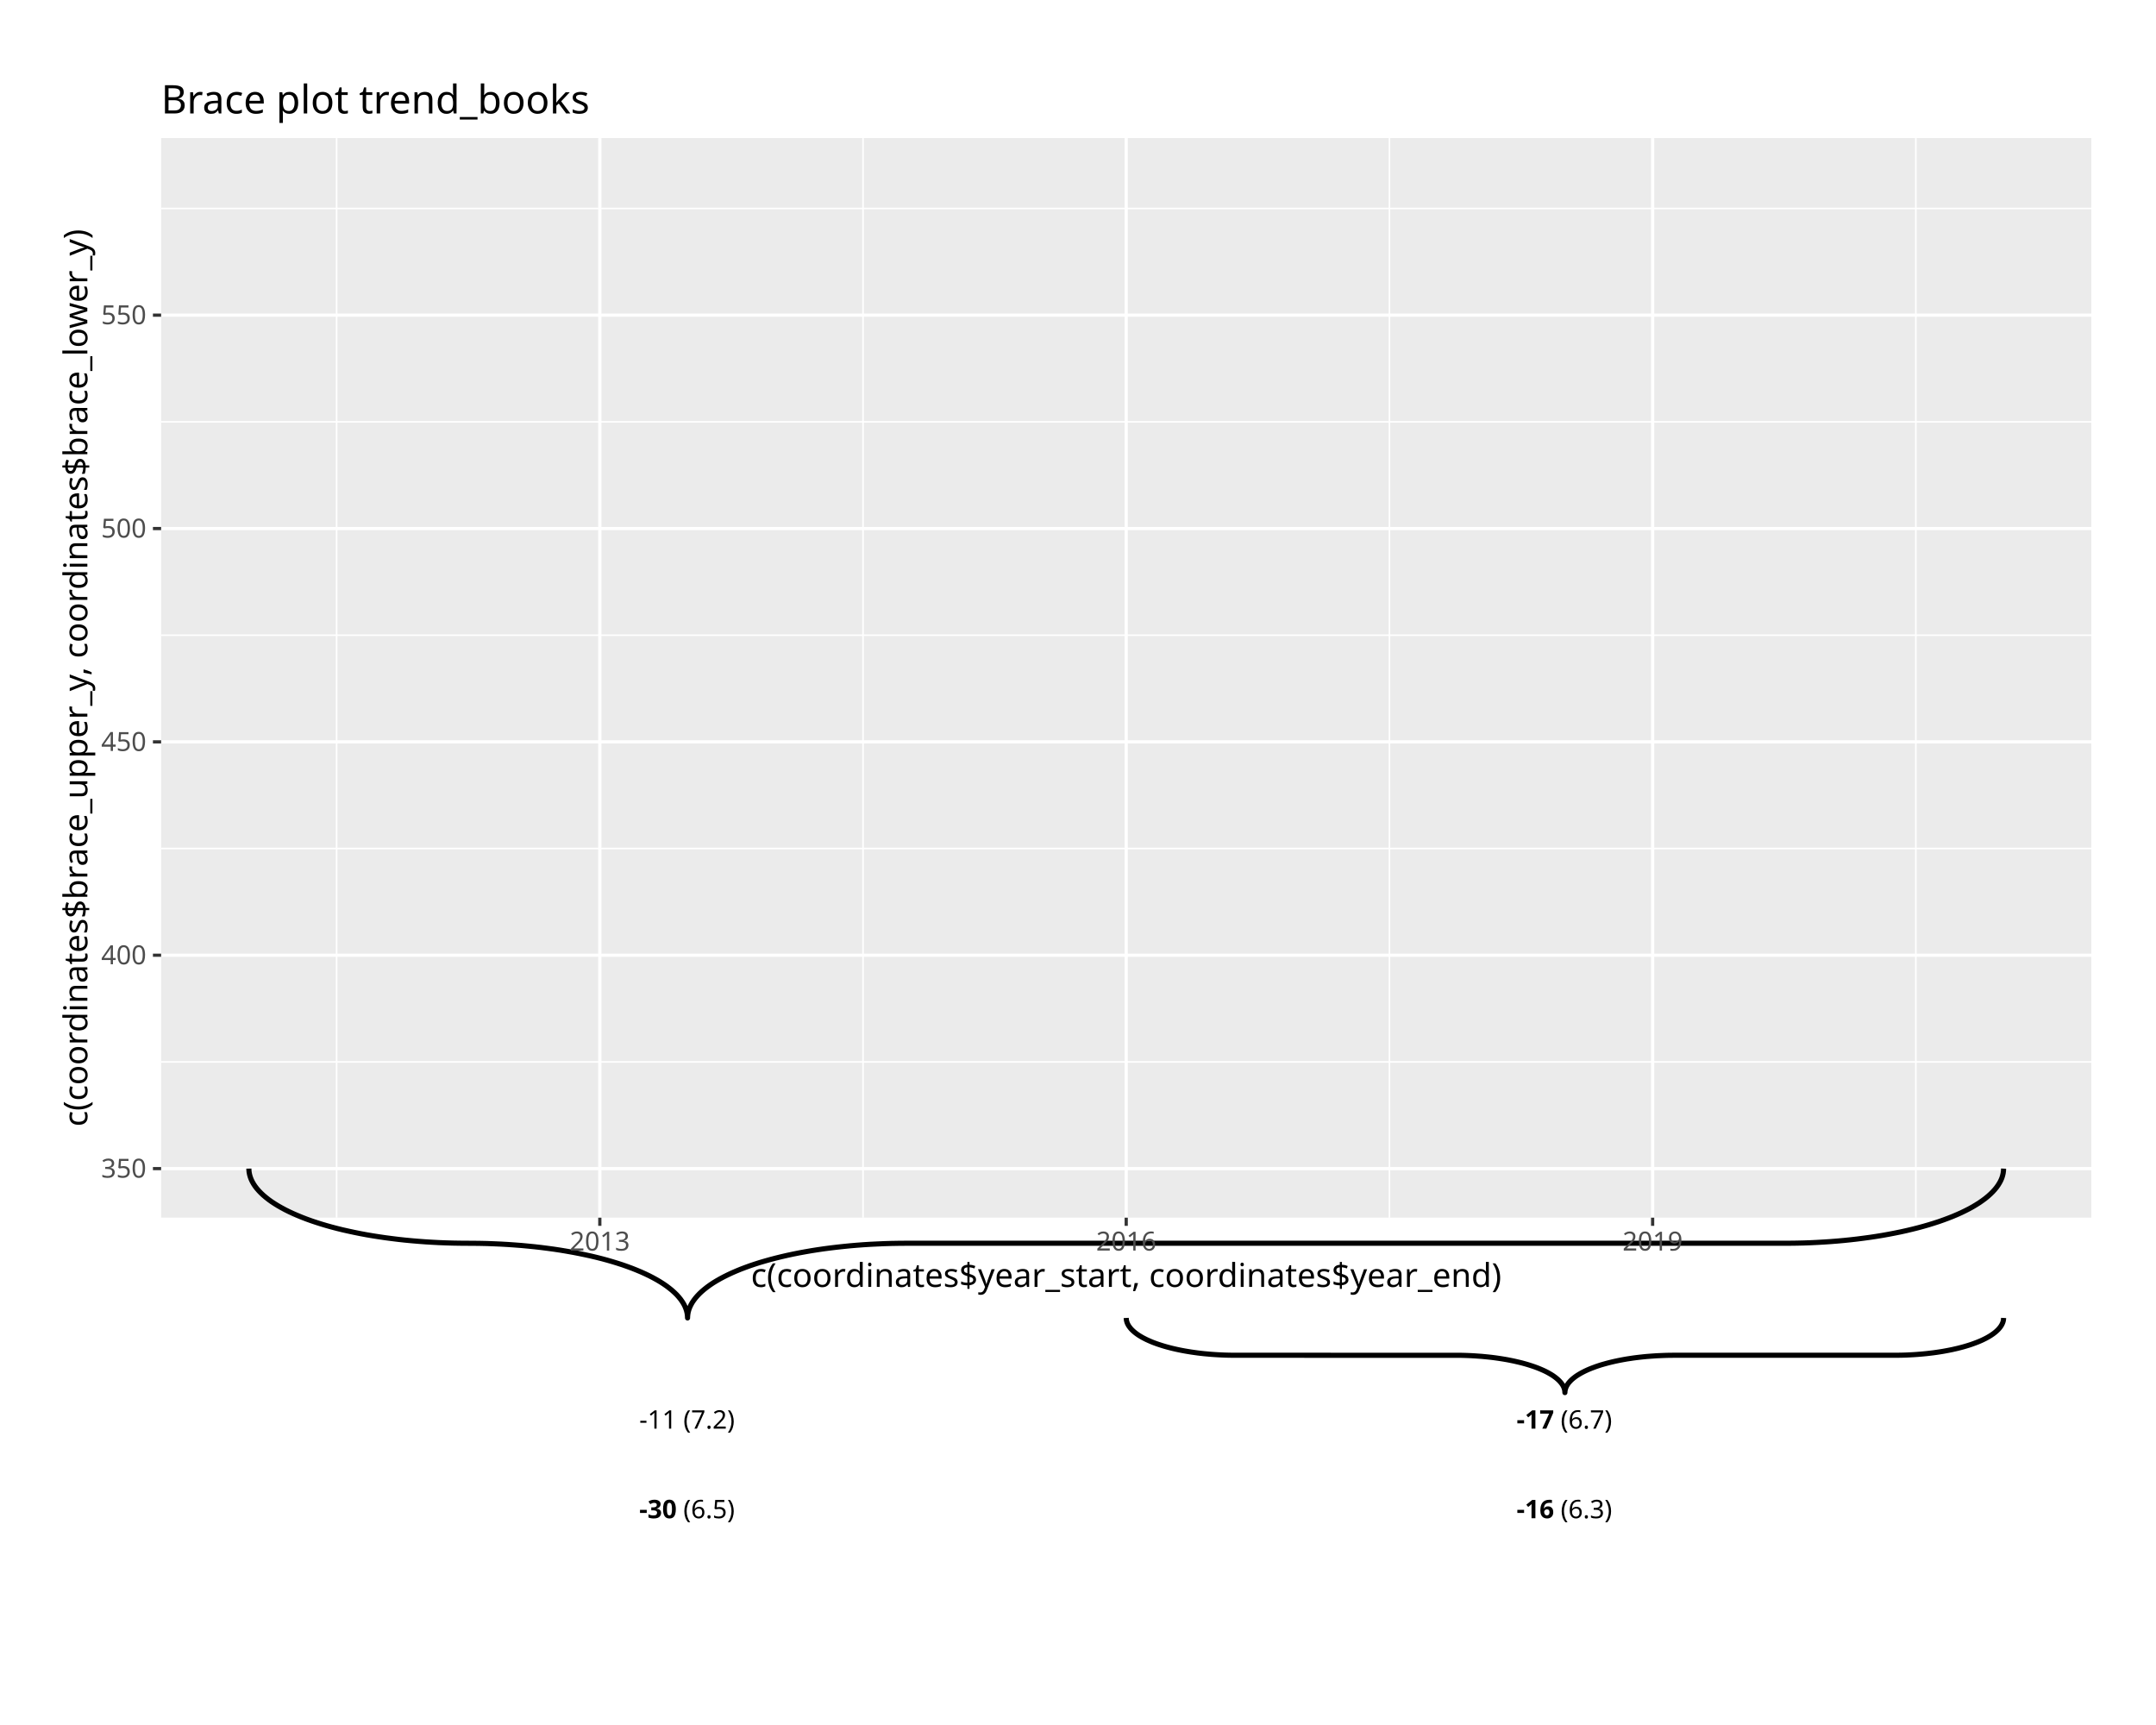
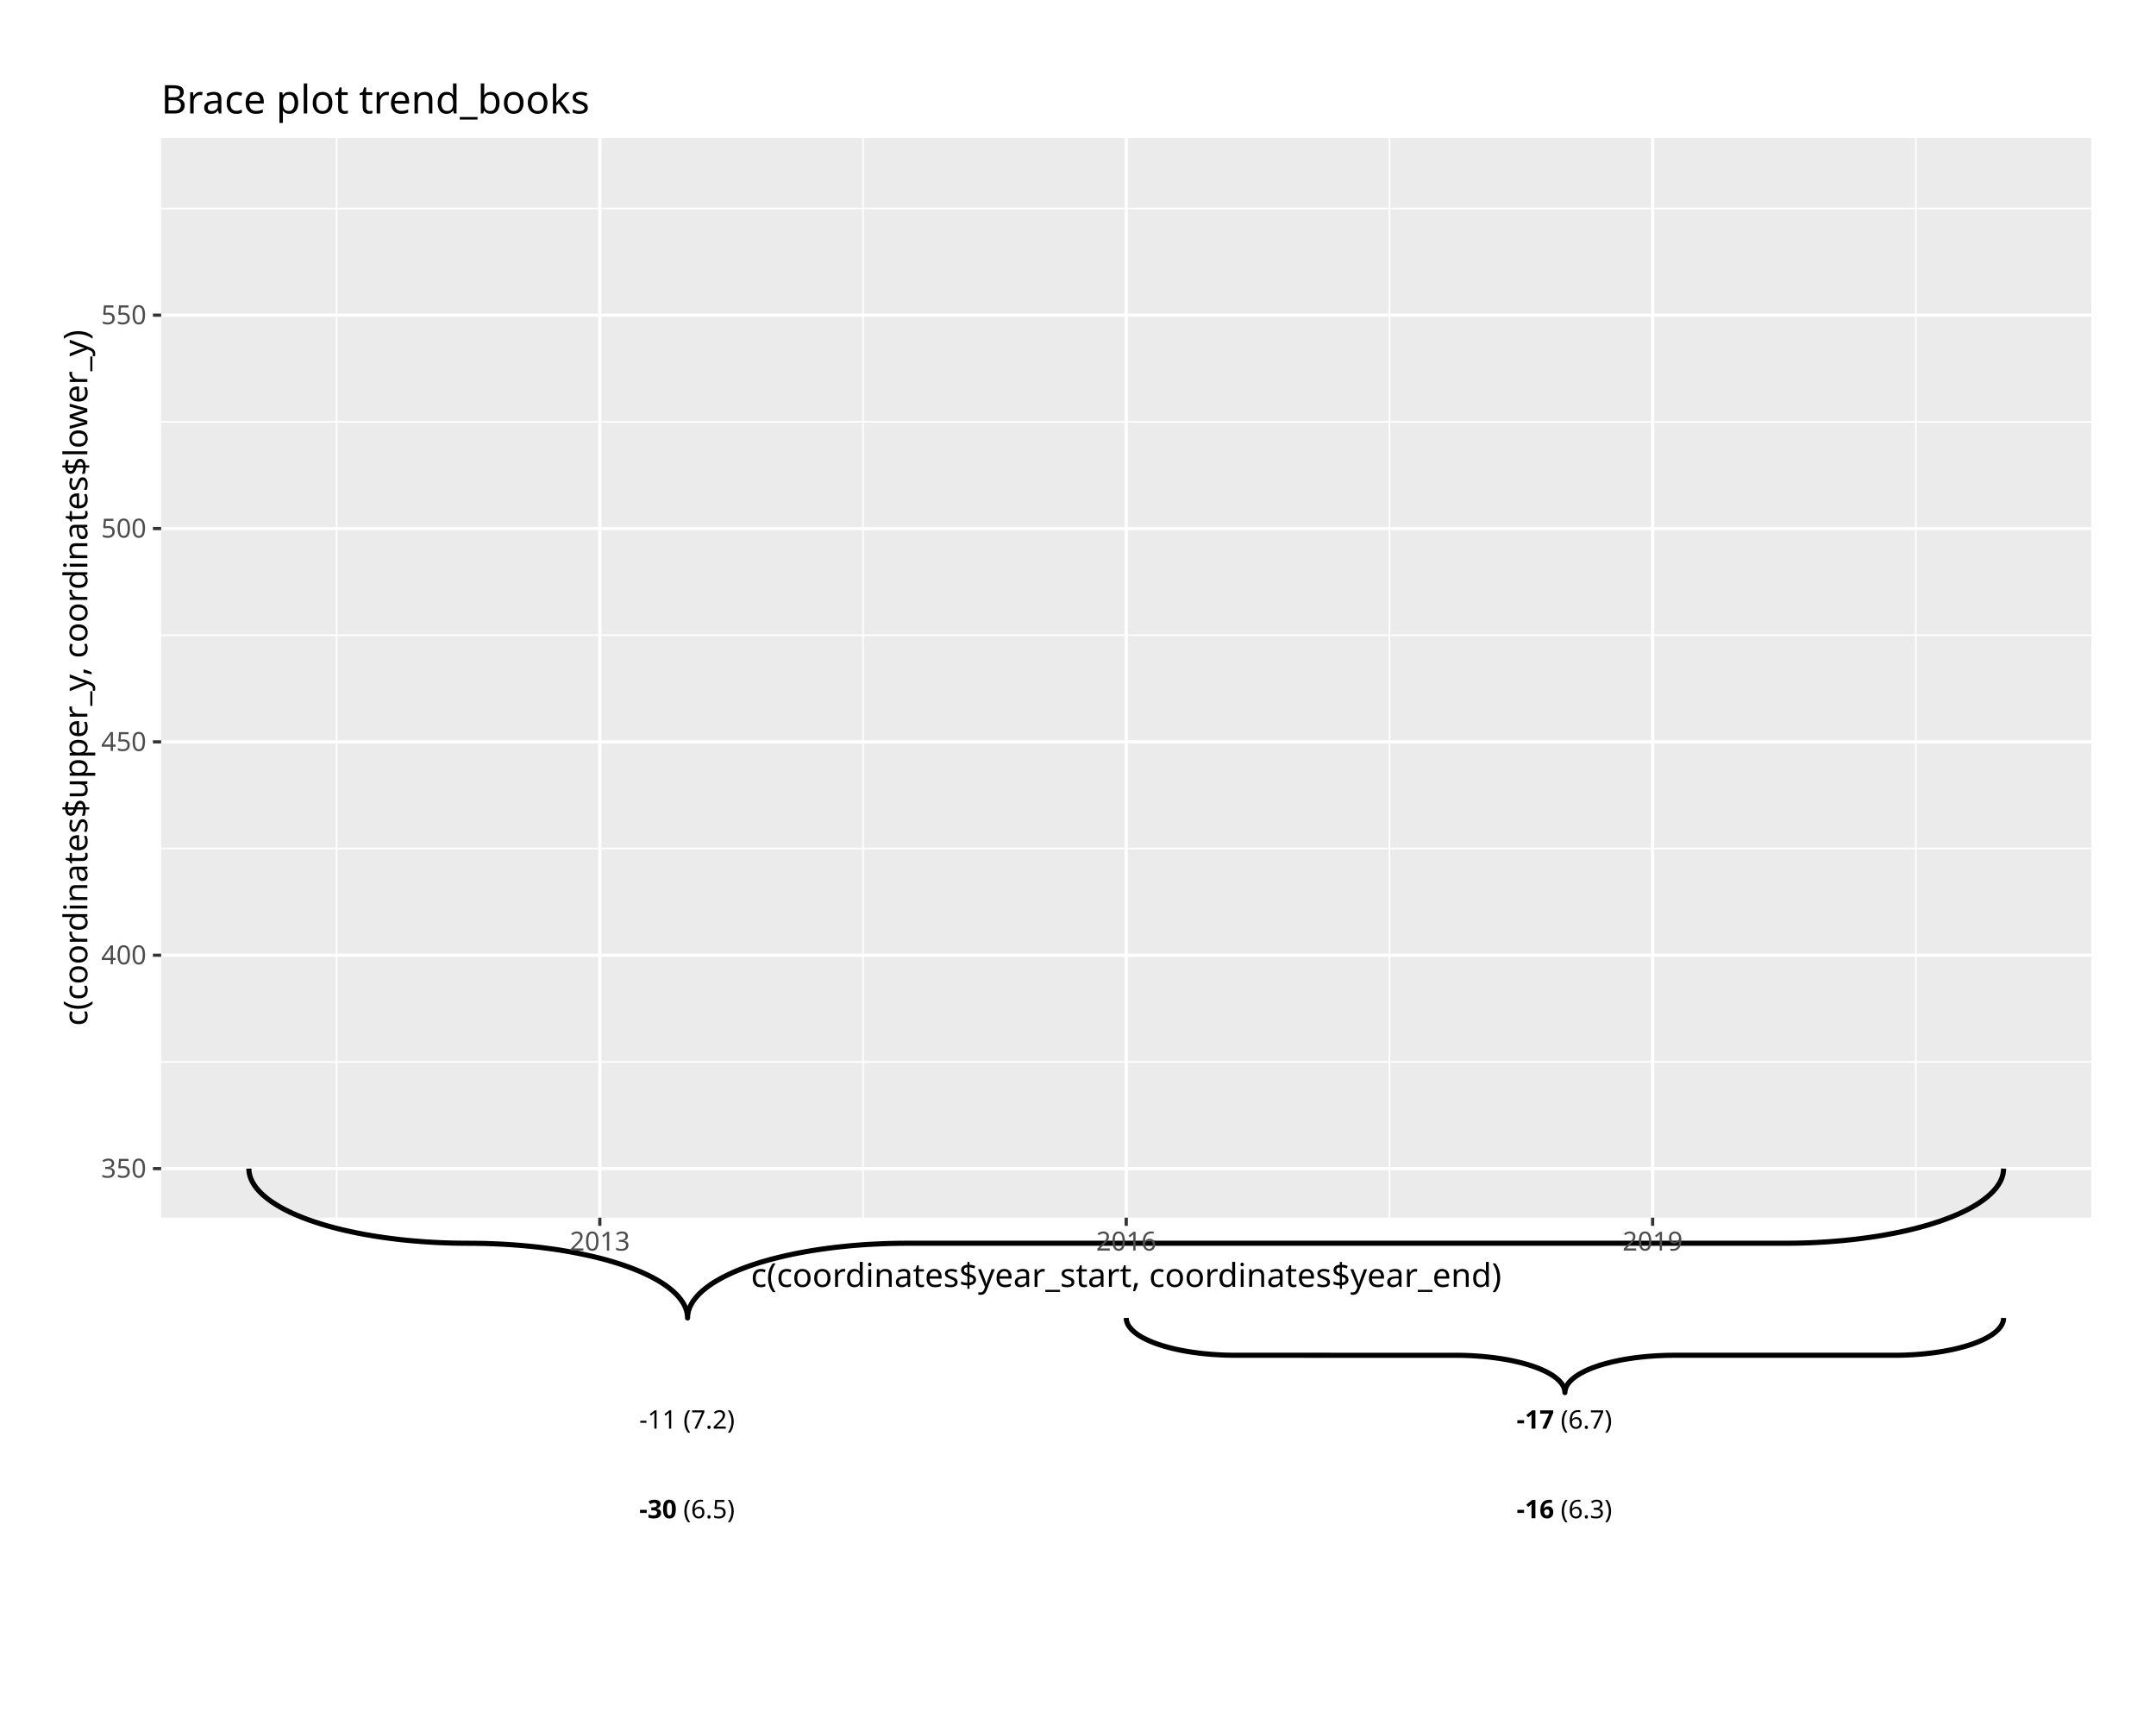
<svg xmlns="http://www.w3.org/2000/svg" class="svglite" data-engine-version="2.0" width="720.00pt" height="576.00pt" viewBox="0 0 720.00 576.00">
  <defs>
    <style type="text/css">
    .svglite line, .svglite polyline, .svglite polygon, .svglite path, .svglite rect, .svglite circle {
      fill: none;
      stroke: #000000;
      stroke-linecap: round;
      stroke-linejoin: round;
      stroke-miterlimit: 10.00;
    }
  </style>
  </defs>
  <rect width="100%" height="100%" style="stroke: none; fill: #FFFFFF;" />
  <defs>
    <clipPath id="cpMC4wMHw3MjAuMDB8MC4wMHw1NzYuMDA=">
      <rect x="0.00" y="0.00" width="720.00" height="576.00" />
    </clipPath>
  </defs>
  <g clip-path="url(#cpMC4wMHw3MjAuMDB8MC4wMHw1NzYuMDA=)">
    <rect x="-0" y="0.00" width="720.00" height="576.00" style="stroke-width: 1.07; stroke: #FFFFFF; fill: #FFFFFF;" />
    <rect x="53.81" y="46.10" width="644.59" height="360.49" style="stroke-width: 1.07; stroke: none; fill: #EBEBEB;" />
    <polyline points="53.81,354.58 698.40,354.58 " style="stroke-width: 0.53; stroke: #FFFFFF; stroke-linecap: butt;" />
    <polyline points="53.81,283.34 698.40,283.34 " style="stroke-width: 0.53; stroke: #FFFFFF; stroke-linecap: butt;" />
    <polyline points="53.81,212.10 698.40,212.10 " style="stroke-width: 0.53; stroke: #FFFFFF; stroke-linecap: butt;" />
    <polyline points="53.81,140.86 698.40,140.86 " style="stroke-width: 0.53; stroke: #FFFFFF; stroke-linecap: butt;" />
    <polyline points="53.81,69.61 698.40,69.61 " style="stroke-width: 0.53; stroke: #FFFFFF; stroke-linecap: butt;" />
    <polyline points="112.41,406.59 112.41,46.10 " style="stroke-width: 0.53; stroke: #FFFFFF; stroke-linecap: butt;" />
    <polyline points="288.21,406.59 288.21,46.10 " style="stroke-width: 0.53; stroke: #FFFFFF; stroke-linecap: butt;" />
    <polyline points="464.00,406.59 464.00,46.10 " style="stroke-width: 0.53; stroke: #FFFFFF; stroke-linecap: butt;" />
    <polyline points="639.80,406.59 639.80,46.10 " style="stroke-width: 0.53; stroke: #FFFFFF; stroke-linecap: butt;" />
    <polyline points="53.81,390.21 698.40,390.21 " style="stroke-width: 1.07; stroke: #FFFFFF; stroke-linecap: butt;" />
    <polyline points="53.81,318.96 698.40,318.96 " style="stroke-width: 1.07; stroke: #FFFFFF; stroke-linecap: butt;" />
    <polyline points="53.81,247.72 698.40,247.72 " style="stroke-width: 1.07; stroke: #FFFFFF; stroke-linecap: butt;" />
    <polyline points="53.81,176.48 698.40,176.48 " style="stroke-width: 1.07; stroke: #FFFFFF; stroke-linecap: butt;" />
    <polyline points="53.81,105.24 698.40,105.24 " style="stroke-width: 1.07; stroke: #FFFFFF; stroke-linecap: butt;" />
    <polyline points="200.31,406.59 200.31,46.10 " style="stroke-width: 1.07; stroke: #FFFFFF; stroke-linecap: butt;" />
    <polyline points="376.10,406.59 376.10,46.10 " style="stroke-width: 1.07; stroke: #FFFFFF; stroke-linecap: butt;" />
    <polyline points="551.90,406.59 551.90,46.10 " style="stroke-width: 1.07; stroke: #FFFFFF; stroke-linecap: butt;" />
    <polyline points="83.11,390.21 83.12,390.60 83.19,391.39 83.34,392.17 83.56,392.96 83.85,393.74 84.21,394.51 84.65,395.29 85.15,396.06 85.73,396.82 86.38,397.57 87.10,398.32 87.88,399.06 88.74,399.79 89.66,400.52 90.65,401.23 91.71,401.93 92.83,402.62 94.01,403.29 95.25,403.96 96.56,404.61 97.92,405.24 99.35,405.86 100.83,406.47 102.36,407.06 103.95,407.63 105.59,408.18 107.29,408.72 109.03,409.24 110.82,409.74 112.65,410.22 114.53,410.68 116.45,411.11 118.41,411.53 120.40,411.93 122.44,412.31 124.50,412.66 126.60,412.99 128.73,413.30 130.88,413.58 133.06,413.85 135.27,414.09 137.49,414.30 139.74,414.49 142.00,414.66 144.27,414.80 146.56,414.92 148.85,415.01 151.16,415.08 153.47,415.12 155.78,415.14 158.09,415.15 160.40,415.18 162.71,415.23 165.01,415.32 167.30,415.42 169.58,415.55 171.85,415.71 174.10,415.88 176.34,416.09 178.55,416.31 180.74,416.56 182.91,416.84 185.05,417.13 187.17,417.45 189.25,417.80 191.30,418.16 193.32,418.55 195.29,418.96 197.23,419.38 199.13,419.83 200.99,420.30 202.80,420.79 204.56,421.30 206.28,421.83 207.95,422.37 209.56,422.94 211.13,423.52 212.63,424.12 214.09,424.73 215.48,425.36 216.82,426.00 218.09,426.66 219.31,427.33 220.46,428.01 221.54,428.70 222.57,429.41 223.52,430.13 224.41,430.85 225.23,431.59 225.99,432.33 226.67,433.09 227.28,433.84 227.82,434.61 228.30,435.38 228.70,436.16 229.02,436.94 229.28,437.72 229.46,438.50 229.57,439.29 229.61,440.08 229.61,440.08 229.62,439.68 229.69,438.90 229.83,438.11 230.05,437.33 230.34,436.55 230.71,435.77 231.14,434.99 231.65,434.23 232.23,433.46 232.88,432.71 233.59,431.96 234.38,431.22 235.24,430.49 236.16,429.77 237.15,429.05 238.20,428.35 239.32,427.67 240.51,426.99 241.75,426.33 243.06,425.68 244.42,425.04 245.85,424.42 247.33,423.81 248.86,423.23 250.45,422.65 252.09,422.10 253.78,421.56 255.53,421.05 257.31,420.55 259.15,420.07 261.03,419.61 262.94,419.17 264.90,418.75 266.90,418.35 268.93,417.98 271.00,417.62 273.10,417.29 275.23,416.98 277.38,416.70 279.56,416.44 281.77,416.20 283.99,415.98 286.23,415.79 288.49,415.62 290.77,415.48 293.06,415.37 295.35,415.27 297.66,415.20 299.97,415.16 302.28,415.14 597.59,415.13 599.90,415.10 602.20,415.05 604.50,414.97 606.80,414.86 609.08,414.73 611.34,414.58 613.60,414.40 615.83,414.20 618.05,413.97 620.24,413.72 622.41,413.44 624.55,413.15 626.66,412.83 628.74,412.49 630.79,412.12 632.81,411.73 634.79,411.33 636.73,410.90 638.62,410.45 640.48,409.98 642.29,409.49 644.06,408.98 645.77,408.45 647.44,407.91 649.06,407.34 650.62,406.76 652.13,406.17 653.58,405.55 654.97,404.93 656.31,404.28 657.59,403.63 658.80,402.96 659.95,402.27 661.04,401.58 662.06,400.87 663.02,400.16 663.91,399.43 664.73,398.69 665.48,397.95 666.16,397.20 666.78,396.44 667.32,395.67 667.79,394.90 668.19,394.13 668.52,393.35 668.77,392.56 668.95,391.78 669.06,390.99 669.10,390.21 669.10,390.21 " style="stroke-width: 1.71; stroke-linecap: butt;" />
    <polyline points="376.10,440.08 376.11,440.27 376.15,440.67 376.22,441.06 376.33,441.45 376.47,441.84 376.66,442.23 376.87,442.62 377.13,443.00 377.42,443.38 377.74,443.76 378.10,444.13 378.49,444.50 378.92,444.87 379.38,445.23 379.88,445.59 380.40,445.94 380.96,446.28 381.55,446.62 382.18,446.95 382.83,447.28 383.51,447.59 384.22,447.90 384.96,448.21 385.73,448.50 386.53,448.79 387.35,449.06 388.19,449.33 389.06,449.59 389.96,449.84 390.88,450.08 391.81,450.31 392.77,450.53 393.75,450.74 394.75,450.94 395.77,451.13 396.80,451.30 397.85,451.47 398.91,451.62 399.99,451.77 401.08,451.90 402.18,452.02 403.30,452.12 404.42,452.22 405.55,452.30 406.69,452.37 407.83,452.43 408.98,452.48 410.13,452.51 411.28,452.53 412.44,452.54 486.85,452.55 488.00,452.56 489.15,452.59 490.30,452.63 491.45,452.68 492.59,452.75 493.72,452.83 494.85,452.91 495.97,453.02 497.08,453.13 498.17,453.25 499.26,453.39 500.33,453.54 501.38,453.70 502.42,453.87 503.45,454.05 504.46,454.25 505.45,454.45 506.42,454.67 507.36,454.89 508.29,455.12 509.20,455.37 510.08,455.62 510.94,455.89 511.77,456.16 512.58,456.44 513.36,456.73 514.12,457.03 514.84,457.34 515.54,457.65 516.21,457.97 516.85,458.30 517.45,458.64 518.03,458.98 518.57,459.32 519.08,459.68 519.56,460.04 520.00,460.40 520.42,460.77 520.79,461.14 521.13,461.52 521.44,461.90 521.71,462.28 521.95,462.66 522.15,463.05 522.31,463.44 522.44,463.83 522.53,464.22 522.58,464.62 522.60,465.01 522.60,465.01 522.61,464.81 522.64,464.42 522.72,464.03 522.83,463.64 522.97,463.25 523.15,462.86 523.37,462.47 523.62,462.09 523.91,461.70 524.24,461.33 524.60,460.95 524.99,460.58 525.42,460.22 525.88,459.86 526.37,459.50 526.90,459.15 527.46,458.81 528.05,458.47 528.67,458.14 529.33,457.81 530.01,457.49 530.72,457.18 531.46,456.88 532.23,456.59 533.02,456.30 533.85,456.02 534.69,455.75 535.56,455.50 536.46,455.25 537.37,455.01 538.31,454.78 539.27,454.56 540.25,454.35 541.25,454.15 542.27,453.96 543.30,453.78 544.35,453.62 545.41,453.46 546.49,453.32 547.58,453.19 548.68,453.07 549.79,452.96 550.92,452.87 552.05,452.79 553.18,452.71 554.33,452.66 555.48,452.61 556.63,452.57 557.78,452.55 558.94,452.54 633.34,452.54 634.50,452.52 635.65,452.50 636.80,452.46 637.95,452.40 639.09,452.34 640.22,452.26 641.35,452.17 642.47,452.07 643.57,451.96 644.67,451.83 645.75,451.70 646.82,451.55 647.88,451.39 648.92,451.22 649.95,451.03 650.95,450.84 651.94,450.64 652.91,450.42 653.86,450.20 654.79,449.96 655.70,449.72 656.58,449.46 657.44,449.20 658.27,448.93 659.08,448.64 659.86,448.35 660.61,448.06 661.34,447.75 662.04,447.44 662.71,447.11 663.34,446.79 663.95,446.45 664.53,446.11 665.07,445.76 665.58,445.41 666.06,445.05 666.50,444.69 666.91,444.32 667.29,443.95 667.63,443.57 667.94,443.19 668.21,442.81 668.45,442.42 668.64,442.04 668.81,441.65 668.94,441.26 669.03,440.86 669.08,440.47 669.10,440.08 669.10,440.08 " style="stroke-width: 1.71; stroke-linecap: butt;" />
    <text x="213.48" y="506.96" style="font-size: 8.54px; font-weight: bold; font-family: sans;" textLength="12.34px" lengthAdjust="spacingAndGlyphs">-30</text>
    <text x="228.19" y="506.96" style="font-size: 8.54px; font-family: sans;" textLength="17.55px" lengthAdjust="spacingAndGlyphs">(6.5)</text>
    <text x="213.48" y="477.04" style="font-size: 8.54px; font-family: sans;" textLength="12.34px" lengthAdjust="spacingAndGlyphs">-11</text>
    <text x="228.19" y="477.04" style="font-size: 8.54px; font-family: sans;" textLength="17.55px" lengthAdjust="spacingAndGlyphs">(7.2)</text>
    <text x="506.47" y="506.96" style="font-size: 8.54px; font-weight: bold; font-family: sans;" textLength="12.34px" lengthAdjust="spacingAndGlyphs">-16</text>
    <text x="521.18" y="506.96" style="font-size: 8.54px; font-family: sans;" textLength="17.55px" lengthAdjust="spacingAndGlyphs">(6.3)</text>
    <text x="506.47" y="477.04" style="font-size: 8.54px; font-weight: bold; font-family: sans;" textLength="12.34px" lengthAdjust="spacingAndGlyphs">-17</text>
    <text x="521.18" y="477.04" style="font-size: 8.54px; font-family: sans;" textLength="17.55px" lengthAdjust="spacingAndGlyphs">(6.7)</text>
    <text x="48.88" y="393.23" text-anchor="end" style="font-size: 8.80px; fill: #4D4D4D; font-family: sans;" textLength="14.68px" lengthAdjust="spacingAndGlyphs">350</text>
    <text x="48.88" y="321.99" text-anchor="end" style="font-size: 8.80px; fill: #4D4D4D; font-family: sans;" textLength="14.68px" lengthAdjust="spacingAndGlyphs">400</text>
    <text x="48.88" y="250.75" text-anchor="end" style="font-size: 8.80px; fill: #4D4D4D; font-family: sans;" textLength="14.68px" lengthAdjust="spacingAndGlyphs">450</text>
    <text x="48.88" y="179.51" text-anchor="end" style="font-size: 8.80px; fill: #4D4D4D; font-family: sans;" textLength="14.68px" lengthAdjust="spacingAndGlyphs">500</text>
    <text x="48.88" y="108.26" text-anchor="end" style="font-size: 8.80px; fill: #4D4D4D; font-family: sans;" textLength="14.68px" lengthAdjust="spacingAndGlyphs">550</text>
    <polyline points="51.07,390.21 53.81,390.21 " style="stroke-width: 1.07; stroke: #333333; stroke-linecap: butt;" />
    <polyline points="51.07,318.96 53.81,318.96 " style="stroke-width: 1.07; stroke: #333333; stroke-linecap: butt;" />
    <polyline points="51.07,247.72 53.81,247.72 " style="stroke-width: 1.07; stroke: #333333; stroke-linecap: butt;" />
    <polyline points="51.07,176.48 53.81,176.48 " style="stroke-width: 1.07; stroke: #333333; stroke-linecap: butt;" />
    <polyline points="51.07,105.24 53.81,105.24 " style="stroke-width: 1.07; stroke: #333333; stroke-linecap: butt;" />
    <polyline points="200.31,409.33 200.31,406.59 " style="stroke-width: 1.07; stroke: #333333; stroke-linecap: butt;" />
    <polyline points="376.10,409.33 376.10,406.59 " style="stroke-width: 1.07; stroke: #333333; stroke-linecap: butt;" />
    <polyline points="551.90,409.33 551.90,406.59 " style="stroke-width: 1.07; stroke: #333333; stroke-linecap: butt;" />
    <text x="200.31" y="417.58" text-anchor="middle" style="font-size: 8.80px; fill: #4D4D4D; font-family: sans;" textLength="19.58px" lengthAdjust="spacingAndGlyphs">2013</text>
    <text x="376.10" y="417.58" text-anchor="middle" style="font-size: 8.80px; fill: #4D4D4D; font-family: sans;" textLength="19.58px" lengthAdjust="spacingAndGlyphs">2016</text>
    <text x="551.90" y="417.58" text-anchor="middle" style="font-size: 8.80px; fill: #4D4D4D; font-family: sans;" textLength="19.58px" lengthAdjust="spacingAndGlyphs">2019</text>
    <text x="376.10" y="429.72" text-anchor="middle" style="font-size: 11.00px; font-family: sans;" textLength="239.73px" lengthAdjust="spacingAndGlyphs">c(coordinates$year_start, coordinates$year_end)</text>
-     <text transform="translate(29.17,226.35) rotate(-90)" text-anchor="middle" style="font-size: 11.00px; font-family: sans;" textLength="289.89px" lengthAdjust="spacingAndGlyphs">c(coordinates$brace_upper_y, coordinates$brace_lower_y)</text>
+     <text transform="translate(29.17,226.35) rotate(-90)" text-anchor="middle" style="font-size: 11.00px; font-family: sans;" textLength="289.89px" lengthAdjust="spacingAndGlyphs">c(coordinates$upper_y, coordinates$lower_y)</text>
    <text x="53.81" y="37.88" style="font-size: 13.20px; font-family: sans;" textLength="135.77px" lengthAdjust="spacingAndGlyphs">Brace plot trend_books</text>
  </g>
</svg>
